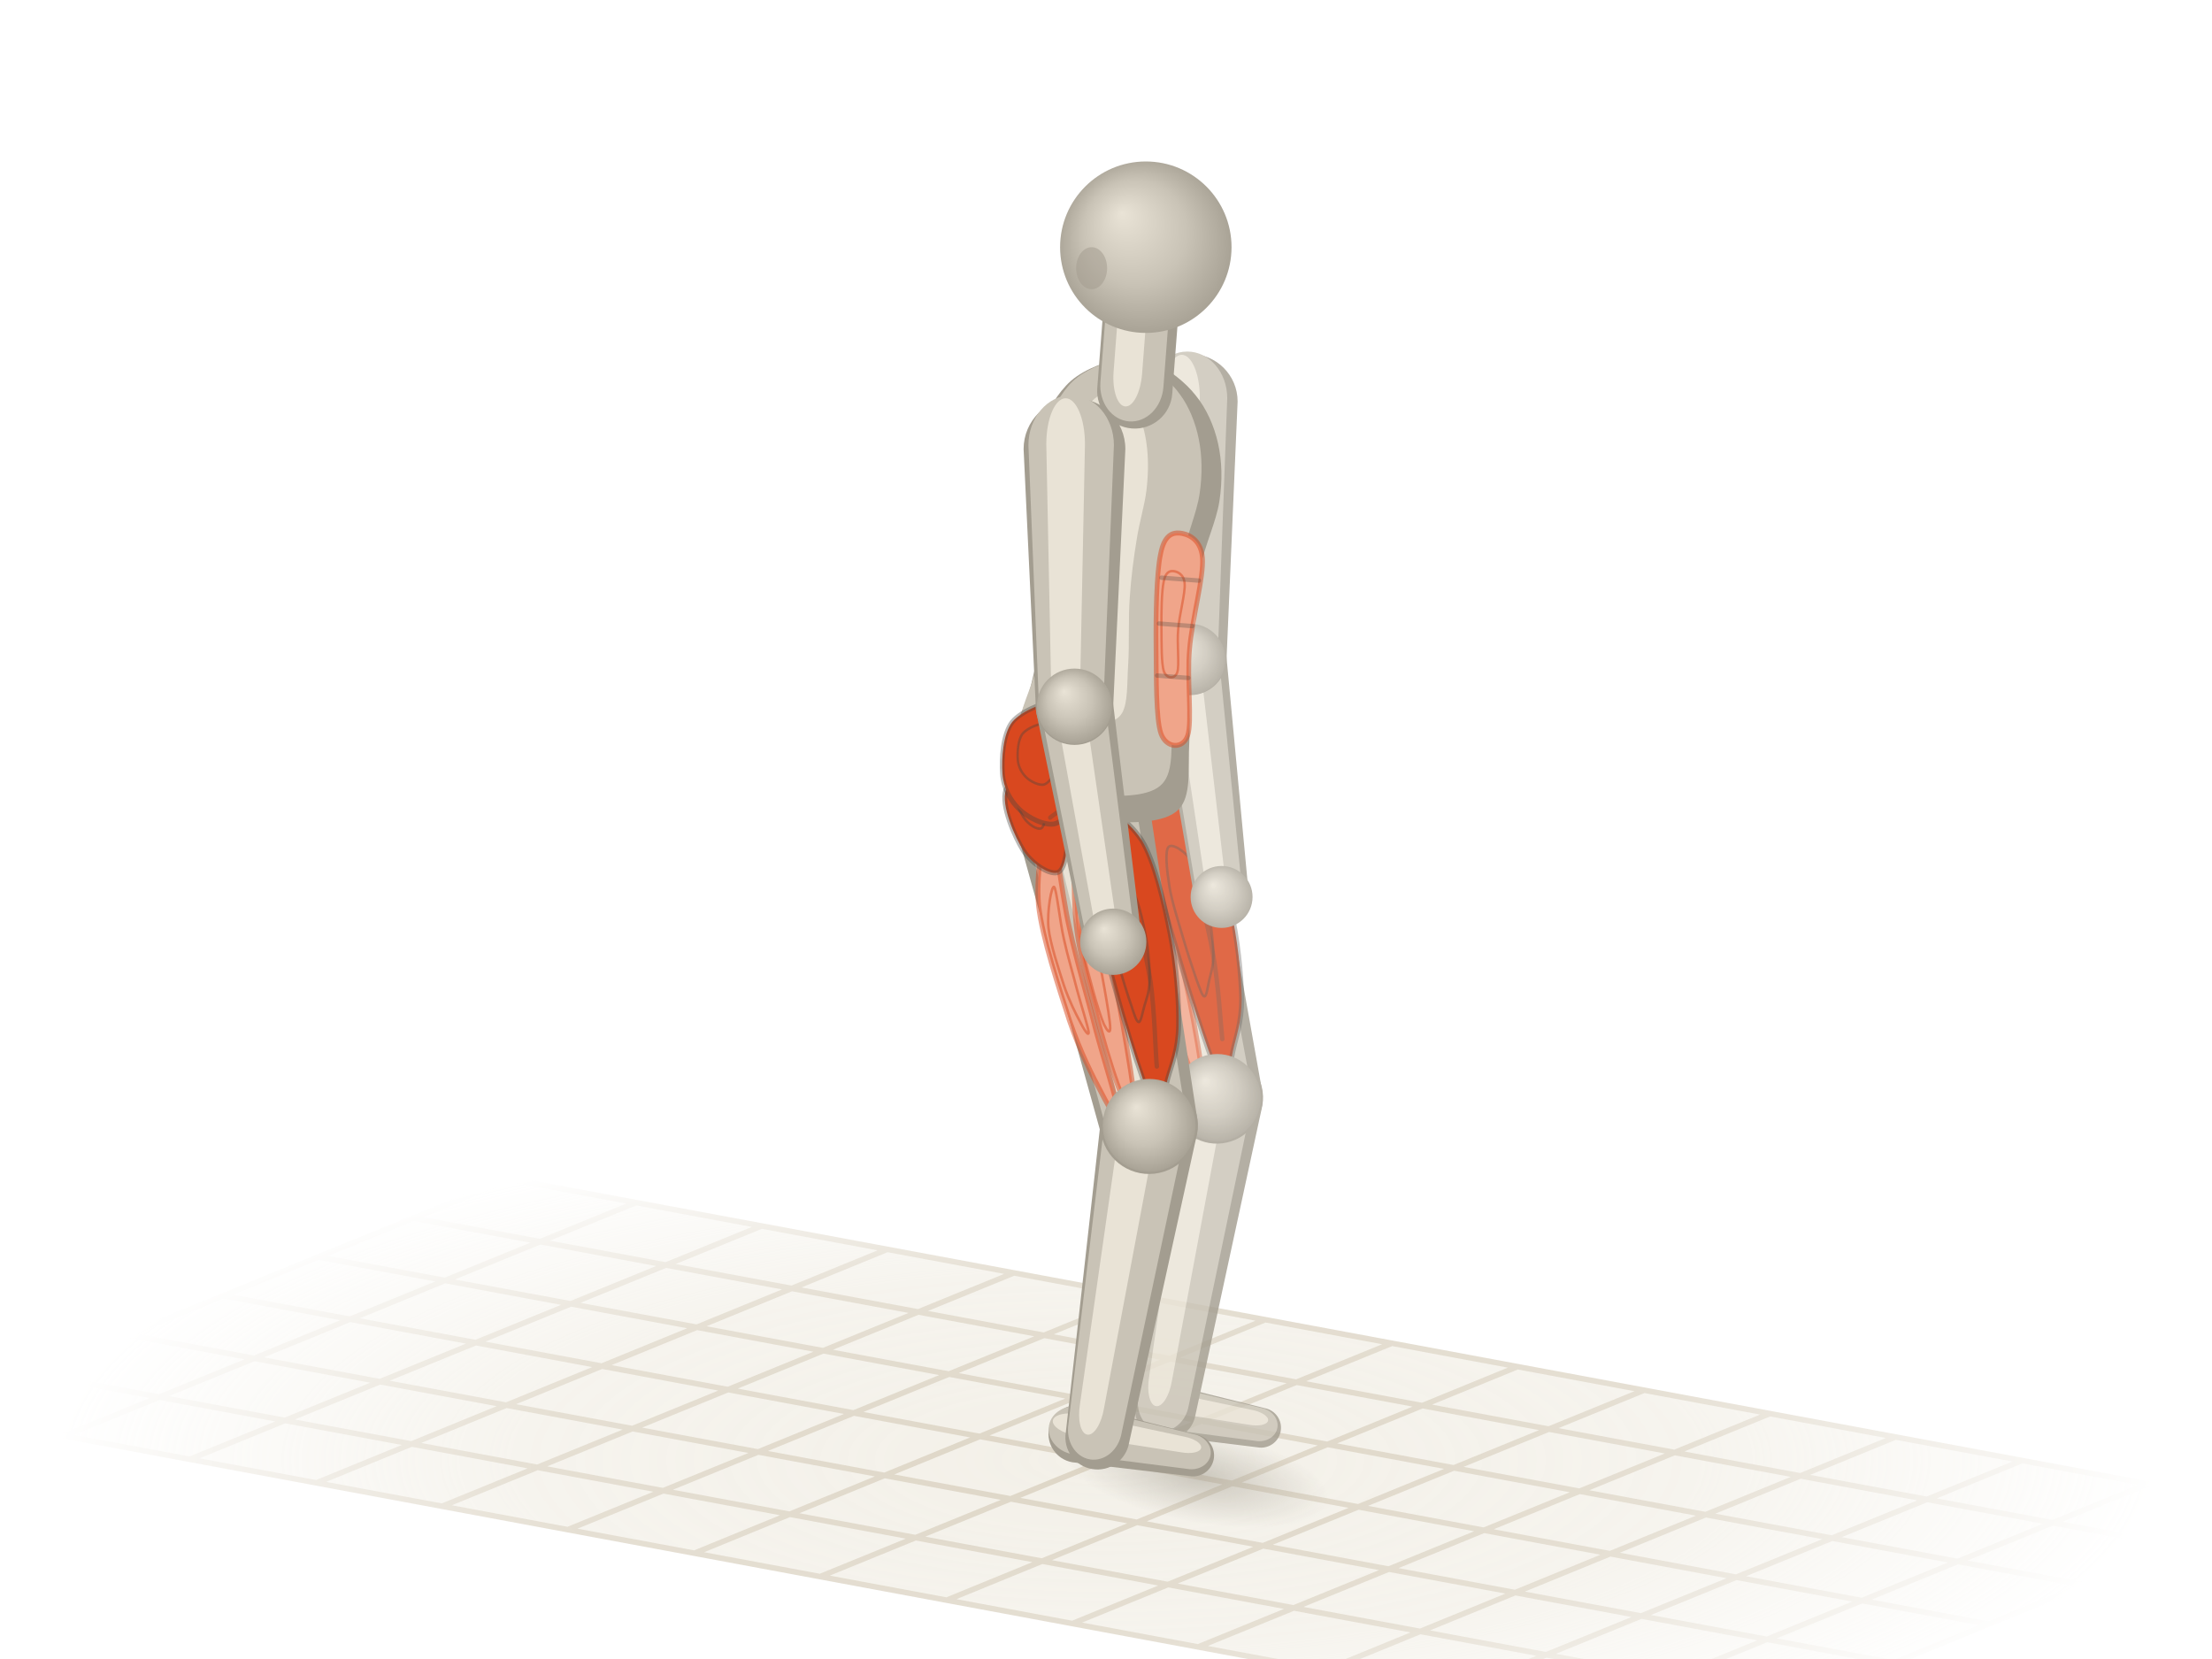
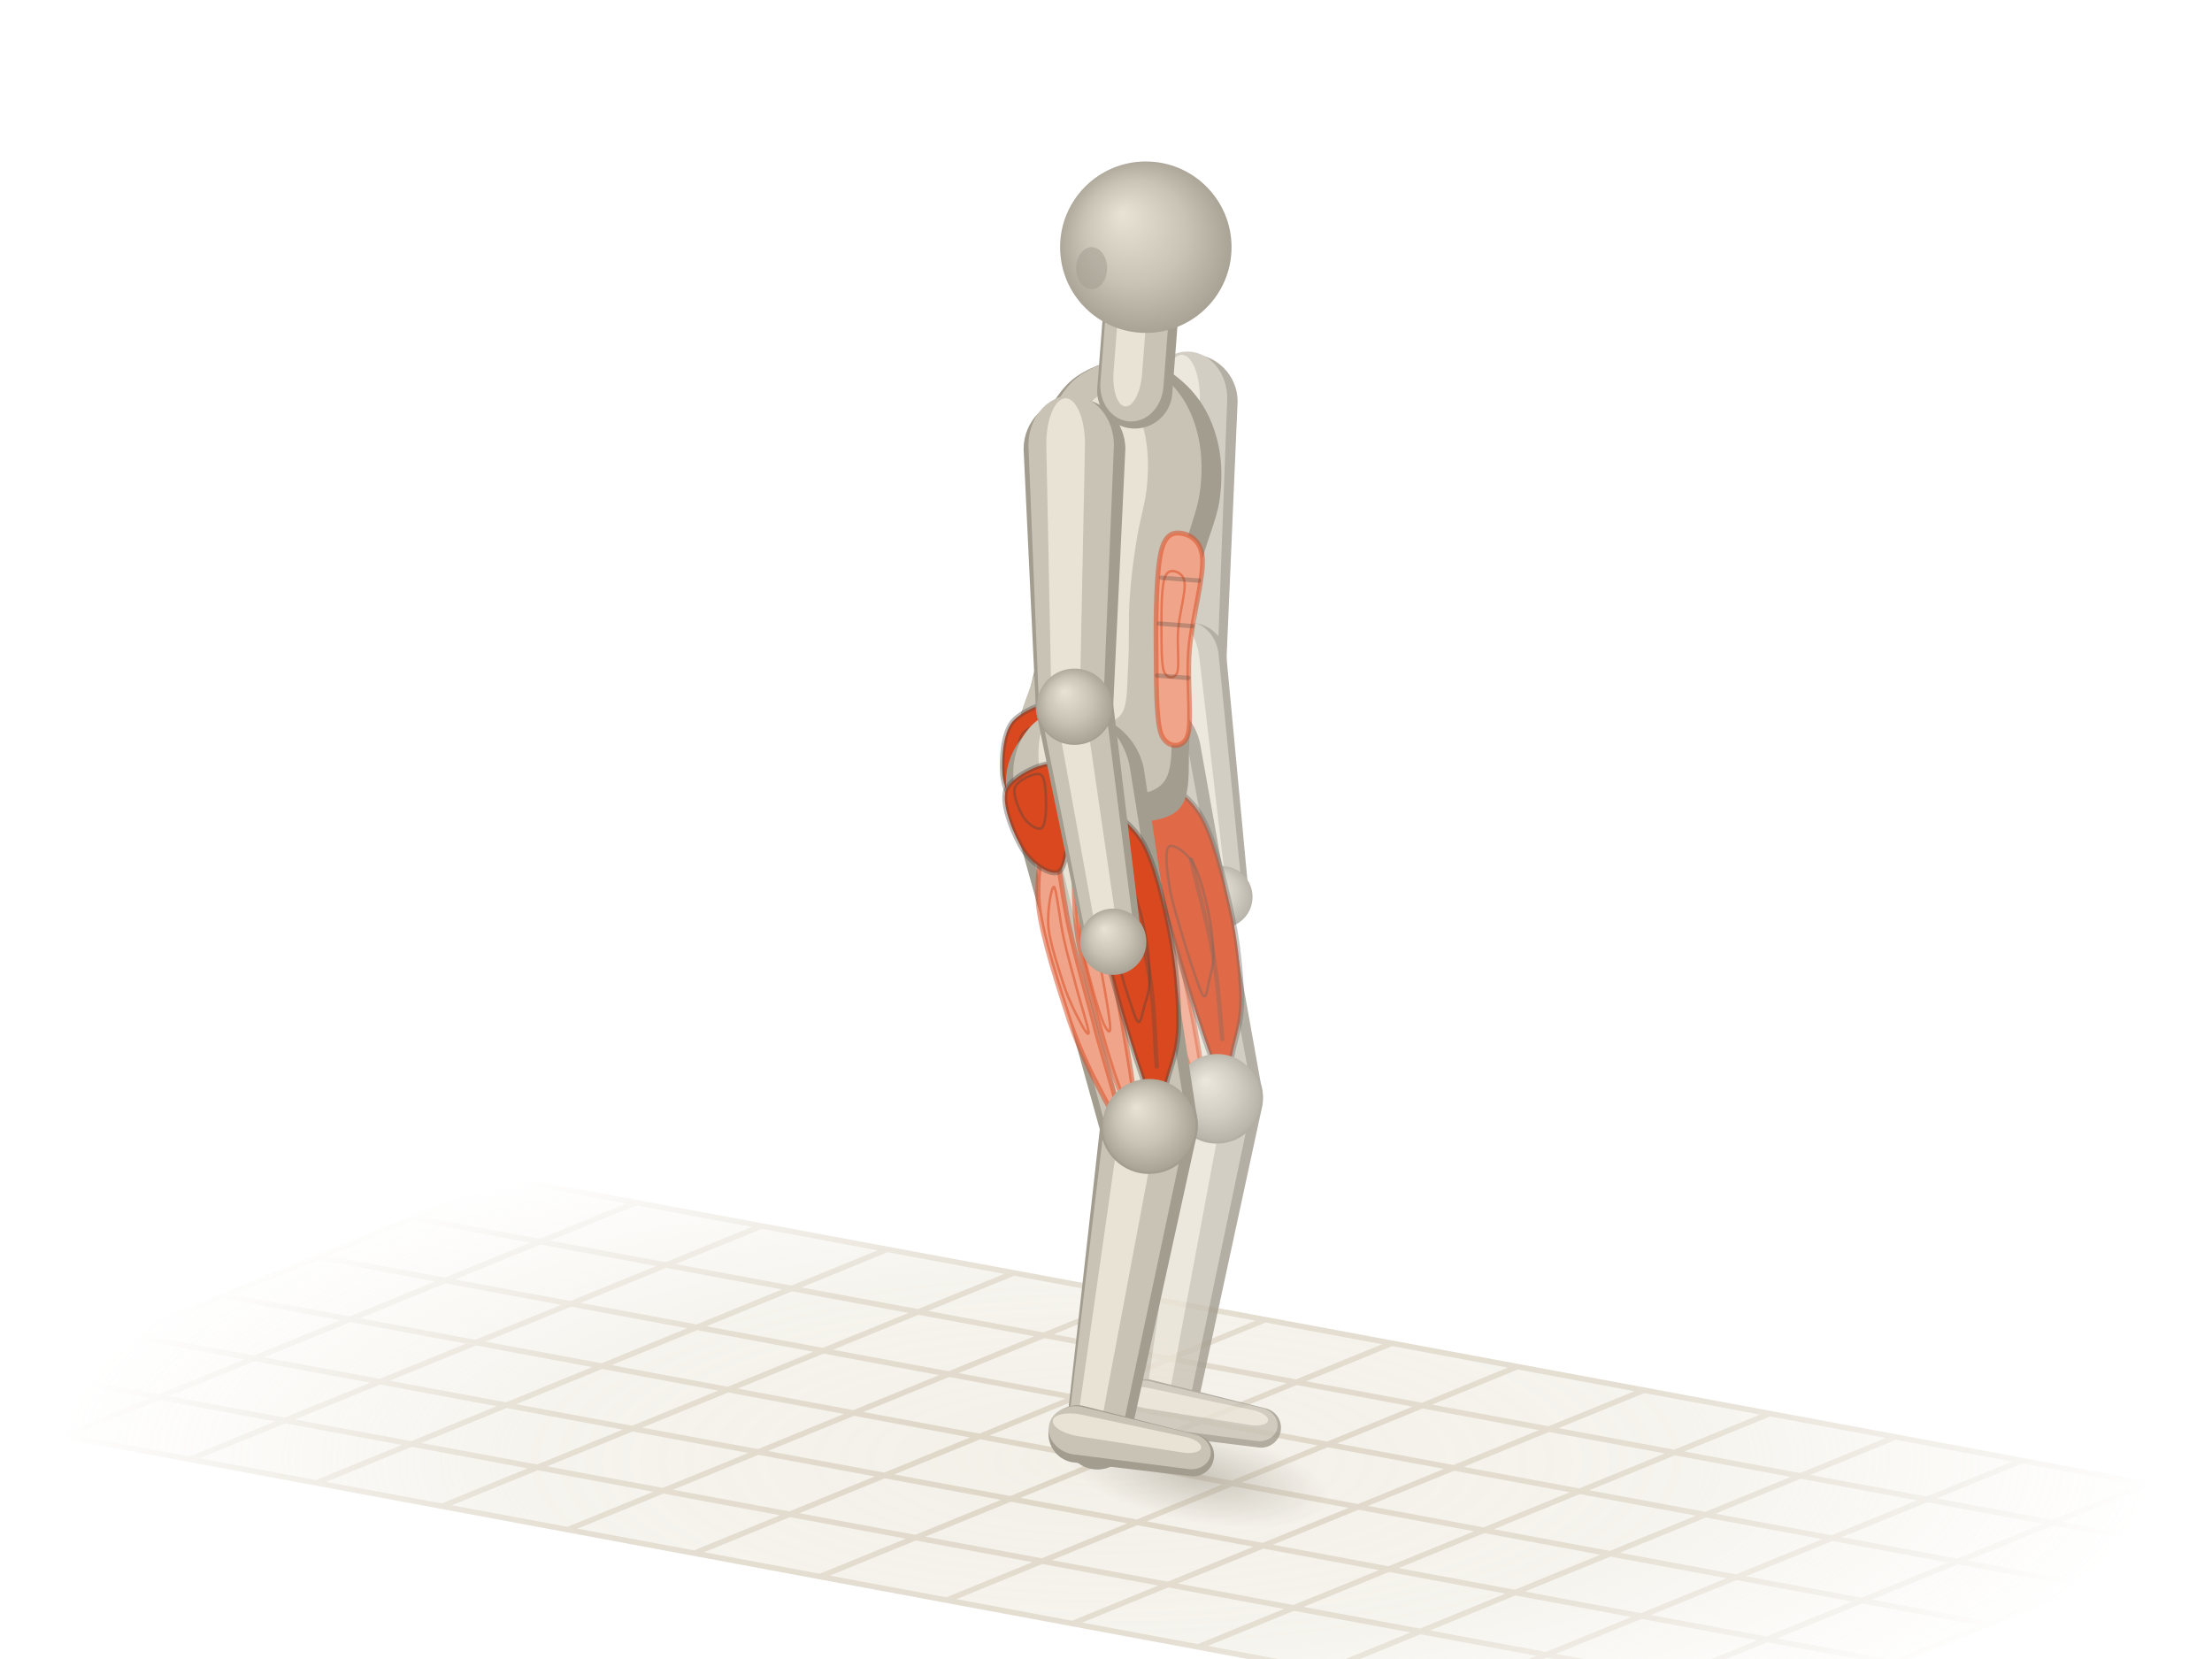
<svg xmlns="http://www.w3.org/2000/svg" viewBox="0 0 400 300">
  <defs>
    <radialGradient id="a1-sph" cx=".5" cy=".5" r=".55" fx=".36" fy=".3">
      <stop offset="0" stop-color="#e9e3d6" />
      <stop offset=".55" stop-color="#c9c3b6" />
      <stop offset="1" stop-color="#a39d90" />
    </radialGradient>
    <path id="a1s0" d="M-9.4 1.1C-9.2 5.5 -8.9 11.9 -6.2 14.3C-3.6 16.7 1.4 15.5 6.2 15.4C11.1 15.3 17.7 13.8 22.9 13.8C28.1 13.7 33 14.2 37.5 14.9C42 15.5 46.2 17.3 50 17.6C53.8 17.9 57.3 17.5 60.4 16.5C63.5 15.5 66.5 13.8 68.7 11.6C71 9.4 73.1 6 74 3.3C74.8 0.6 74.8 -1.7 74 -4.4C73.1 -7.1 71.4 -11 68.7 -13.2C66.1 -15.4 62.5 -17.1 58.3 -17.6C54.2 -18.1 48.6 -16.6 43.7 -15.9C38.9 -15.3 34 -13.8 29.2 -13.8C24.3 -13.7 19.1 -14.7 14.6 -15.4C10.1 -16.1 5.7 -18.7 2.1 -18.2C-1.6 -17.6 -5.4 -15.3 -7.3 -12.1C-9.2 -8.9 -9.5 -3.3 -9.4 1.1Z" />
    <path id="a1s3" d="M0 9.2L46.5 7A7 7 0 0 0 46.5 -7L0 -9.2A9.2 9.2 0 0 0 0 9.2Z" />
    <path id="a1s4" d="M0 7L43.1 5.2A5.2 5.2 0 0 0 43.1 -5.2L0 -7A7 7 0 0 0 0 7Z" />
    <path id="a1s5" d="M0 12.6L63.4 8.8A8.8 8.8 0 0 0 63.4 -8.8L0 -12.6A12.6 12.6 0 0 0 0 12.6Z" />
    <path id="a1s10" d="M0 8.8L57.2 5.8A5.8 5.8 0 0 0 57.2 -5.8L0 -8.8A8.8 8.8 0 0 0 0 8.8Z" />
    <path id="a1s11" d="M0 5.2L21.3 3.8A3.8 3.8 0 0 0 21.3 -3.8L0 -5.2A5.2 5.2 0 0 0 0 5.2Z" />
    <path id="a1s12" d="M0 8.6L46.5 6.6A6.6 6.6 0 0 0 46.5 -6.6L0 -8.6A8.6 8.6 0 0 0 0 8.6Z" />
    <path id="a1s13" d="M0 6.6L43.5 4.9A4.9 4.9 0 0 0 43.5 -4.9L0 -6.6A6.6 6.6 0 0 0 0 6.6Z" />
    <path id="a1s14" d="M0 11.8L63.2 8.3A8.3 8.3 0 0 0 63.2 -8.3L0 -11.8A11.8 11.8 0 0 0 0 11.8Z" />
    <path id="a1s19" d="M0 8.3L57.2 5.5A5.5 5.5 0 0 0 57.2 -5.5L0 -8.3A8.3 8.3 0 0 0 0 8.3Z" />
    <path id="a1s20" d="M0 4.9L21.3 3.6A3.6 3.6 0 0 0 21.3 -3.6L0 -4.9A4.9 4.9 0 0 0 0 4.9Z" />
    <path id="a1s21" d="M0 6.8L12.5 6.8A6.8 6.8 0 0 0 12.5 -6.8L0 -6.8A6.8 6.8 0 0 0 0 6.8Z" />
    <radialGradient id="a1-fade" gradientUnits="userSpaceOnUse" cx="200" cy="264" r="190" gradientTransform="translate(200 264) scale(1 .32) translate(-200 -264)">
      <stop offset="0" stop-color="#fff" />
      <stop offset=".55" stop-color="#fff" stop-opacity=".75" />
      <stop offset="1" stop-color="#fff" stop-opacity="0" />
    </radialGradient>
    <mask id="a1-gm" maskUnits="userSpaceOnUse" x="0" y="0" width="400" height="300">
      <rect width="400" height="300" fill="url(#a1-fade)" />
    </mask>
    <radialGradient id="a1-shd">
      <stop offset="0" stop-color="#a39d90" stop-opacity=".5" />
      <stop offset=".55" stop-color="#a39d90" stop-opacity=".22" />
      <stop offset="1" stop-color="#a39d90" stop-opacity="0" />
    </radialGradient>
  </defs>
  <g mask="url(#a1-gm)">
    <path d="M92.1 213.2L411.3 272.6L307.9 314.8L-11.3 255.4Z" fill="#efeadf" fill-opacity=".7" />
    <path d="M92.1 213.2L-11.3 255.4M114.9 217.5L11.5 259.7M137.7 221.7L34.3 263.9M160.5 225.9L57.1 268.2M183.3 230.2L79.9 272.4M206.1 234.4L102.7 276.6M228.9 238.6L125.5 280.9M251.7 242.9L148.3 285.1M274.5 247.1L171.1 289.4M297.3 251.4L193.9 293.6M320.1 255.6L216.7 297.8M342.9 259.8L239.5 302.1M365.7 264.1L262.3 306.3M388.5 268.3L285.1 310.5M411.3 272.6L307.9 314.8M92.1 213.2L411.3 272.6M74.9 220.3L394 279.6M57.6 227.3L376.8 286.6M40.4 234.3L359.6 293.7M23.2 241.4L342.4 300.7M6 248.4L325.1 307.7M-11.3 255.4L307.9 314.8" fill="none" stroke="#ddd5c5" stroke-width="1" />
  </g>
  <g transform="rotate(10.5)">
    <ellipse fill="url(#a1-shd)" cx="261.6" cy="223" rx="24.1" ry="8.4" />
  </g>
  <g opacity=".82">
-     <g transform="translate(207.1 254.3) rotate(10.5)">
-       <use href="#a1s20" fill="#a39d90" />
-       <use href="#a1s20" fill="#c9c3b6" transform="matrix(0.98 0 0 0.84 -0.2 -0.5)" />
-       <use href="#a1s20" fill="#e9e3d6" transform="matrix(0.9 0 0 0.38 -0.1 -1.5)" />
+     <g transform="translate(215.2 72.6) rotate(90)">
+       <use href="#a1s12" fill="#a39d90" />
+       <use href="#a1s12" fill="#c9c3b6" transform="matrix(0.98 0 0 0.84 -0.6 0.5)" />
+       <use href="#a1s12" fill="#e9e3d6" transform="matrix(0.9 0 0 0.38 -0.7 1.5)" />
+     </g>
+     <g transform="translate(215.2 119.2)">
+       <circle r="6.4" fill="url(#a1-sph)" />
+     </g>
+     <g transform="translate(215.2 119.2) rotate(82.4)">
+       <use href="#a1s13" fill="#a39d90" />
+       <use href="#a1s13" fill="#c9c3b6" transform="matrix(0.98 0 0 0.84 -0.4 0.3)" />
+       <use href="#a1s13" fill="#e9e3d6" transform="matrix(0.9 0 0 0.38 -0.2 0.8)" />
+     </g>
+     <g transform="translate(220.9 162.2)">
+       <circle r="5.6" fill="url(#a1-sph)" />
    </g>
    <g transform="translate(220.1 198.5) rotate(99.4)">
      <use href="#a1s19" fill="#a39d90" />
      <use href="#a1s19" fill="#c9c3b6" transform="matrix(0.98 0 0 0.84 -0.3 0.6)" />
      <use href="#a1s19" fill="#e9e3d6" transform="matrix(0.9 0 0 0.38 0.4 1.8)" />
+     </g>
+     <g transform="translate(207.1 254.3) rotate(10.5)">
+       <use href="#a1s20" fill="#a39d90" />
+       <use href="#a1s20" fill="#c9c3b6" transform="matrix(0.98 0 0 0.84 -0.2 -0.5)" />
+       <use href="#a1s20" fill="#e9e3d6" transform="matrix(0.9 0 0 0.38 -0.1 -1.5)" />
    </g>
    <g transform="translate(205.5 137) rotate(76.7)">
      <use href="#a1s14" fill="#a39d90" />
      <use href="#a1s14" fill="#c9c3b6" transform="matrix(0.98 0 0 0.84 -0.9 0.4)" />
      <use href="#a1s14" fill="#e9e3d6" transform="matrix(0.9 0 0 0.38 -1.1 1)" />
      <path id="a1m15" d="M6.3 5.7C5.5 6.4 14.3 9.9 20.2 10.5C26.1 11.1 35.8 10.1 41.7 9.5C47.6 8.9 52.6 7.6 55.6 6.8C58.7 6 61.9 4.9 60 4.6C58.1 4.4 50 5.2 44.2 5.4C38.4 5.7 31.6 6.2 25.3 6.2C19 6.3 7.2 5 6.3 5.7Z" fill="#f0a58a" stroke="#d9481f" stroke-opacity=".5" stroke-width=".9" stroke-linejoin="round" />
      <use href="#a1m15" fill="#fffdf8" fill-opacity=".3" stroke="none" transform="matrix(0.5 0 0 0.5 14.7 4.3)" />
      <path id="a1m16" d="M8.8 1.4C8.8 2.1 19.4 4.4 25.3 5C31.2 5.6 39 4.9 44.2 4.7C49.5 4.4 54.5 3.9 56.9 3.5C59.3 3 60.9 2.2 58.8 1.7C56.7 1.3 49.8 0.9 44.2 0.7C38.7 0.6 31.2 0.4 25.3 0.5C19.4 0.6 8.8 0.6 8.8 1.4Z" fill="#f0a58a" stroke="#d9481f" stroke-opacity=".5" stroke-width=".9" stroke-linejoin="round" />
      <use href="#a1m16" fill="#fffdf8" fill-opacity=".3" stroke="none" transform="matrix(0.5 0 0 0.5 15.4 2.1)" />
      <path id="a1m17" d="M5.1 -1.7C4 -3.4 8.4 -7.5 12.6 -8.9C16.9 -10.3 24.6 -10.4 30.3 -10.3C36 -10.3 42.6 -9.4 46.8 -8.5C51 -7.5 53.3 -5.9 55.6 -4.8C57.9 -3.7 60.9 -2.6 60.7 -1.9C60.5 -1.1 58.1 -1 54.4 -0.5C50.6 -0.1 43.8 0.5 37.9 0.8C32 1.1 24.4 1.7 19 1.3C13.5 0.9 6.1 0 5.1 -1.7Z" fill="#d9481f" stroke="#4a4640" stroke-opacity=".38" stroke-width=".9" stroke-linejoin="round" />
      <use href="#a1m17" fill="#fffdf8" fill-opacity=".3" stroke="none" transform="matrix(0.5 0 0 0.5 14.5 -1.1)" />
      <path d="M20.2 -5.4C23.2 -5.3 32.4 -5.7 37.9 -5.3C43.4 -5 50.6 -3.7 53.1 -3.4" fill="none" stroke="#4a4640" stroke-opacity=".3" stroke-width=".8" stroke-linecap="round" />
      <path id="a1m18" d="M-3.8 2.4C-5.3 3.9 -3.6 10.4 -1.3 11.8C1.1 13.3 7.4 12 10.1 11C12.9 10.1 15.6 7.4 15.2 6C14.7 4.7 10.7 3.5 7.6 2.9C4.4 2.2 -2.3 0.9 -3.8 2.4Z" fill="#d9481f" stroke="#4a4640" stroke-opacity=".38" stroke-width=".9" stroke-linejoin="round" />
      <use href="#a1m18" fill="#fffdf8" fill-opacity=".3" stroke="none" transform="matrix(0.5 0 0 0.5 -0.6 4.2)" />
    </g>
    <g transform="translate(220.1 198.5)">
      <circle r="7.9" fill="url(#a1-sph)" />
    </g>
-     <g transform="translate(215.2 119.2) rotate(82.4)">
-       <use href="#a1s13" fill="#a39d90" />
-       <use href="#a1s13" fill="#c9c3b6" transform="matrix(0.98 0 0 0.84 -0.4 0.3)" />
-       <use href="#a1s13" fill="#e9e3d6" transform="matrix(0.9 0 0 0.38 -0.2 0.8)" />
-     </g>
-     <g transform="translate(220.9 162.2)">
-       <circle r="5.6" fill="url(#a1-sph)" />
-     </g>
-     <g transform="translate(215.2 72.6) rotate(90)">
-       <use href="#a1s12" fill="#a39d90" />
-       <use href="#a1s12" fill="#c9c3b6" transform="matrix(0.98 0 0 0.84 -0.6 0.5)" />
-       <use href="#a1s12" fill="#e9e3d6" transform="matrix(0.9 0 0 0.38 -0.7 1.5)" />
-     </g>
-     <g transform="translate(215.2 119.2)">
-       <circle r="6.4" fill="url(#a1-sph)" />
-     </g>
+   </g>
+   <g transform="translate(200 139.2) rotate(-85.6) scale(1 0.95)">
+     <use href="#a1s0" fill="#a39d90" />
+     <use href="#a1s0" fill="#c9c3b6" transform="matrix(0.94 0 0 0.86 4.1 -1.4)" />
+     <use href="#a1s0" fill="#e9e3d6" transform="matrix(0.72 0 0 0.42 14.9 -3.8)" />
+     <path id="a1m1" d="M7.3 9.9C4.7 11.1 4.7 14.3 7.3 15C9.9 15.7 17.5 14 22.9 14.1C28.3 14.1 36.1 15.8 39.6 15.2C43.1 14.6 43.7 11.8 43.7 10.5C43.7 9.1 43.1 7.6 39.6 7.2C36.1 6.7 28.3 7.2 22.9 7.7C17.5 8.2 9.9 8.7 7.3 9.9Z" fill="#f0a58a" stroke="#d9481f" stroke-opacity=".5" stroke-width=".9" stroke-linejoin="round" />
+     <use href="#a1m1" fill="#fffdf8" fill-opacity=".3" stroke="none" transform="matrix(0.5 0 0 0.5 14.9 4.6)" />
+     <path d="M17.7 8.3C17.7 9.3 17.7 13.3 17.7 14.3" fill="none" stroke="#4a4640" stroke-opacity=".3" stroke-width=".8" stroke-linecap="round" />
+     <path d="M27.1 7.9C27.1 9 27.1 13.2 27.1 14.3" fill="none" stroke="#4a4640" stroke-opacity=".3" stroke-width=".8" stroke-linecap="round" />
+     <path d="M35.4 7.7C35.4 8.9 35.4 13.7 35.4 14.9" fill="none" stroke="#4a4640" stroke-opacity=".3" stroke-width=".8" stroke-linecap="round" />
+     <path id="a1m2" d="M11.5 -9.9C11.8 -12 9.5 -16.9 7.3 -18.5C5 -20.1 0.5 -20 -2.1 -19.6C-4.7 -19.2 -6.9 -17.7 -8.3 -15.9C-9.7 -14.2 -11.1 -10.6 -10.4 -8.8C-9.7 -7 -6.8 -5.4 -4.2 -4.9C-1.6 -4.5 2.6 -5.2 5.2 -6.1C7.8 -6.9 11.1 -7.8 11.5 -9.9Z" fill="#d9481f" stroke="#4a4640" stroke-opacity=".38" stroke-width=".9" stroke-linejoin="round" />
+     <use href="#a1m2" fill="#fffdf8" fill-opacity=".3" stroke="none" transform="matrix(0.5 0 0 0.5 1.7 -7.1)" />
+     <path d="M-9.4 -9.9C-8.7 -9.2 -6.9 -6.4 -5.2 -5.5C-3.5 -4.6 0 -4.6 1 -4.4" fill="none" stroke="#4a4640" stroke-opacity=".3" stroke-width=".8" stroke-linecap="round" />
+   </g>
+   <g transform="translate(205.2 70.7) rotate(-85.6)">
+     <use href="#a1s21" fill="#a39d90" />
+     <use href="#a1s21" fill="#c9c3b6" transform="matrix(0.98 0 0 0.84 1.1 -0.6)" />
+     <use href="#a1s21" fill="#e9e3d6" transform="matrix(0.9 0 0 0.38 3.2 -1.5)" />
+   </g>
+   <g transform="translate(207.8 203.5) rotate(99.4)">
+     <use href="#a1s10" fill="#a39d90" />
+     <use href="#a1s10" fill="#c9c3b6" transform="matrix(0.98 0 0 0.84 -0.4 0.7)" />
+     <use href="#a1s10" fill="#e9e3d6" transform="matrix(0.9 0 0 0.38 0.3 1.9)" />
+   </g>
+   <g transform="translate(207.2 44.7)">
+     <circle r="15.5" fill="url(#a1-sph)" />
+     <ellipse cx="-9.8" cy="3.8" rx="2.8" ry="3.8" fill="#a39d90" fill-opacity=".55" />
  </g>
  <g transform="translate(194.8 259.3) rotate(10.5)">
    <use href="#a1s11" fill="#a39d90" />
    <use href="#a1s11" fill="#c9c3b6" transform="matrix(0.98 0 0 0.84 -0.2 -0.6)" />
    <use href="#a1s11" fill="#e9e3d6" transform="matrix(0.9 0 0 0.38 -0.1 -1.6)" />
-   </g>
-   <g transform="translate(207.8 203.5) rotate(99.4)">
-     <use href="#a1s10" fill="#a39d90" />
-     <use href="#a1s10" fill="#c9c3b6" transform="matrix(0.98 0 0 0.84 -0.4 0.7)" />
-     <use href="#a1s10" fill="#e9e3d6" transform="matrix(0.9 0 0 0.38 0.3 1.9)" />
  </g>
  <g transform="translate(194.5 141.5) rotate(77.9)">
    <use href="#a1s5" fill="#a39d90" />
    <use href="#a1s5" fill="#c9c3b6" transform="matrix(0.98 0 0 0.84 -1 0.4)" />
    <use href="#a1s5" fill="#e9e3d6" transform="matrix(0.9 0 0 0.38 -1.4 1.2)" />
    <path id="a1m6" d="M6.3 6.1C5.5 6.9 14.4 10.5 20.3 11.2C26.2 11.8 35.9 10.7 41.9 10.1C47.8 9.4 52.7 8.1 55.8 7.2C58.9 6.4 62.2 5.2 60.2 4.9C58.3 4.7 50.2 5.5 44.4 5.8C38.6 6 31.7 6.6 25.4 6.6C19 6.7 7.2 5.4 6.3 6.1Z" fill="#f0a58a" stroke="#d9481f" stroke-opacity=".5" stroke-width=".9" stroke-linejoin="round" />
    <use href="#a1m6" fill="#fffdf8" fill-opacity=".3" stroke="none" transform="matrix(0.5 0 0 0.5 14.5 4.7)" />
    <path id="a1m7" d="M8.9 1.4C8.9 2.2 19.4 4.7 25.4 5.3C31.3 5.9 39.1 5.2 44.4 5C49.7 4.7 54.6 4.2 57.1 3.7C59.5 3.1 61.1 2.3 59 1.8C56.9 1.3 50 1 44.4 0.8C38.8 0.6 31.3 0.4 25.4 0.6C19.4 0.7 8.9 0.7 8.9 1.4Z" fill="#f0a58a" stroke="#d9481f" stroke-opacity=".5" stroke-width=".9" stroke-linejoin="round" />
    <use href="#a1m7" fill="#fffdf8" fill-opacity=".3" stroke="none" transform="matrix(0.5 0 0 0.5 15.3 2.3)" />
    <path id="a1m8" d="M5.1 -1.8C4 -3.7 8.5 -7.9 12.7 -9.5C16.9 -11 24.7 -11.1 30.4 -11C36.1 -10.9 42.7 -10 46.9 -9C51.2 -8 53.5 -6.3 55.8 -5.1C58.1 -3.9 61.1 -2.7 60.9 -2C60.7 -1.2 58.3 -1 54.5 -0.6C50.7 -0.1 44 0.5 38.1 0.8C32.1 1.1 24.5 1.8 19 1.4C13.5 0.9 6.1 0 5.1 -1.8Z" fill="#d9481f" stroke="#4a4640" stroke-opacity=".38" stroke-width=".9" stroke-linejoin="round" />
    <use href="#a1m8" fill="#fffdf8" fill-opacity=".3" stroke="none" transform="matrix(0.5 0 0 0.5 14.3 -1.1)" />
    <path d="M20.3 -5.7C23.3 -5.7 32.6 -6 38.1 -5.7C43.5 -5.3 50.7 -3.9 53.3 -3.6" fill="none" stroke="#4a4640" stroke-opacity=".3" stroke-width=".8" stroke-linecap="round" />
    <path id="a1m9" d="M-3.8 2.5C-5.3 4.1 -3.6 11.1 -1.3 12.6C1.1 14.1 7.4 12.8 10.1 11.8C12.9 10.7 15.6 7.9 15.2 6.4C14.8 5 10.8 3.7 7.6 3C4.4 2.4 -2.3 0.9 -3.8 2.5Z" fill="#d9481f" stroke="#4a4640" stroke-opacity=".38" stroke-width=".9" stroke-linejoin="round" />
    <use href="#a1m9" fill="#fffdf8" fill-opacity=".3" stroke="none" transform="matrix(0.5 0 0 0.5 -0.8 4.6)" />
  </g>
  <g transform="translate(207.8 203.5)">
    <circle r="8.4" fill="url(#a1-sph)" />
  </g>
-   <g transform="translate(200 139.2) rotate(-85.6) scale(1 0.95)">
-     <use href="#a1s0" fill="#a39d90" />
-     <use href="#a1s0" fill="#c9c3b6" transform="matrix(0.94 0 0 0.86 4.1 -1.4)" />
-     <use href="#a1s0" fill="#e9e3d6" transform="matrix(0.72 0 0 0.42 14.9 -3.8)" />
-     <path id="a1m1" d="M7.3 9.9C4.7 11.1 4.7 14.3 7.3 15C9.9 15.7 17.5 14 22.9 14.1C28.3 14.1 36.1 15.8 39.6 15.2C43.1 14.6 43.7 11.8 43.7 10.5C43.7 9.1 43.1 7.6 39.6 7.2C36.1 6.7 28.3 7.2 22.9 7.7C17.5 8.2 9.9 8.7 7.3 9.9Z" fill="#f0a58a" stroke="#d9481f" stroke-opacity=".5" stroke-width=".9" stroke-linejoin="round" />
-     <use href="#a1m1" fill="#fffdf8" fill-opacity=".3" stroke="none" transform="matrix(0.5 0 0 0.5 14.9 4.6)" />
-     <path d="M17.7 8.3C17.7 9.3 17.7 13.3 17.7 14.3" fill="none" stroke="#4a4640" stroke-opacity=".3" stroke-width=".8" stroke-linecap="round" />
-     <path d="M27.1 7.9C27.1 9 27.1 13.2 27.1 14.3" fill="none" stroke="#4a4640" stroke-opacity=".3" stroke-width=".8" stroke-linecap="round" />
-     <path d="M35.4 7.7C35.4 8.9 35.4 13.7 35.4 14.9" fill="none" stroke="#4a4640" stroke-opacity=".3" stroke-width=".8" stroke-linecap="round" />
-     <path id="a1m2" d="M11.5 -9.9C11.8 -12 9.5 -16.9 7.3 -18.5C5 -20.1 0.5 -20 -2.1 -19.6C-4.7 -19.2 -6.9 -17.7 -8.3 -15.9C-9.7 -14.2 -11.1 -10.6 -10.4 -8.8C-9.7 -7 -6.8 -5.4 -4.2 -4.9C-1.6 -4.5 2.6 -5.2 5.2 -6.1C7.8 -6.9 11.1 -7.8 11.5 -9.9Z" fill="#d9481f" stroke="#4a4640" stroke-opacity=".38" stroke-width=".9" stroke-linejoin="round" />
-     <use href="#a1m2" fill="#fffdf8" fill-opacity=".3" stroke="none" transform="matrix(0.5 0 0 0.5 1.7 -7.1)" />
-     <path d="M-9.4 -9.9C-8.7 -9.2 -6.9 -6.4 -5.2 -5.5C-3.5 -4.6 0 -4.6 1 -4.4" fill="none" stroke="#4a4640" stroke-opacity=".3" stroke-width=".8" stroke-linecap="round" />
-   </g>
  <g transform="translate(194.3 127.7) rotate(80.7)">
    <use href="#a1s4" fill="#a39d90" />
    <use href="#a1s4" fill="#c9c3b6" transform="matrix(0.98 0 0 0.84 -0.5 0.3)" />
    <use href="#a1s4" fill="#e9e3d6" transform="matrix(0.9 0 0 0.38 -0.4 0.8)" />
  </g>
  <g transform="translate(201.3 170.3)">
    <circle r="6" fill="url(#a1-sph)" />
-   </g>
-   <g transform="translate(205.2 70.7) rotate(-85.6)">
-     <use href="#a1s21" fill="#a39d90" />
-     <use href="#a1s21" fill="#c9c3b6" transform="matrix(0.98 0 0 0.84 1.1 -0.6)" />
-     <use href="#a1s21" fill="#e9e3d6" transform="matrix(0.9 0 0 0.38 3.2 -1.5)" />
  </g>
  <g transform="translate(194.3 81.2) rotate(90)">
    <use href="#a1s3" fill="#a39d90" />
    <use href="#a1s3" fill="#c9c3b6" transform="matrix(0.98 0 0 0.84 -0.7 0.6)" />
    <use href="#a1s3" fill="#e9e3d6" transform="matrix(0.9 0 0 0.38 -0.9 1.6)" />
  </g>
  <g transform="translate(194.3 127.7)">
    <circle r="6.8" fill="url(#a1-sph)" />
  </g>
-   <g transform="translate(207.2 44.7)">
-     <circle r="15.5" fill="url(#a1-sph)" />
-     <ellipse cx="-9.8" cy="3.8" rx="2.8" ry="3.8" fill="#a39d90" fill-opacity=".55" />
-   </g>
</svg>
